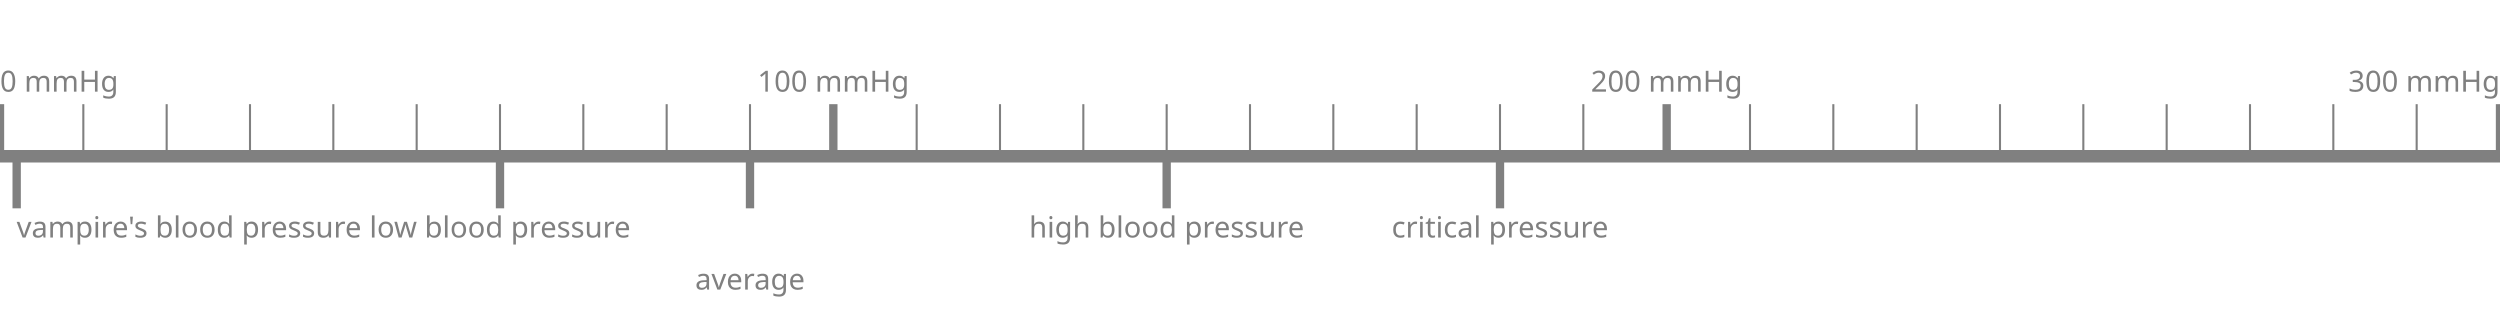
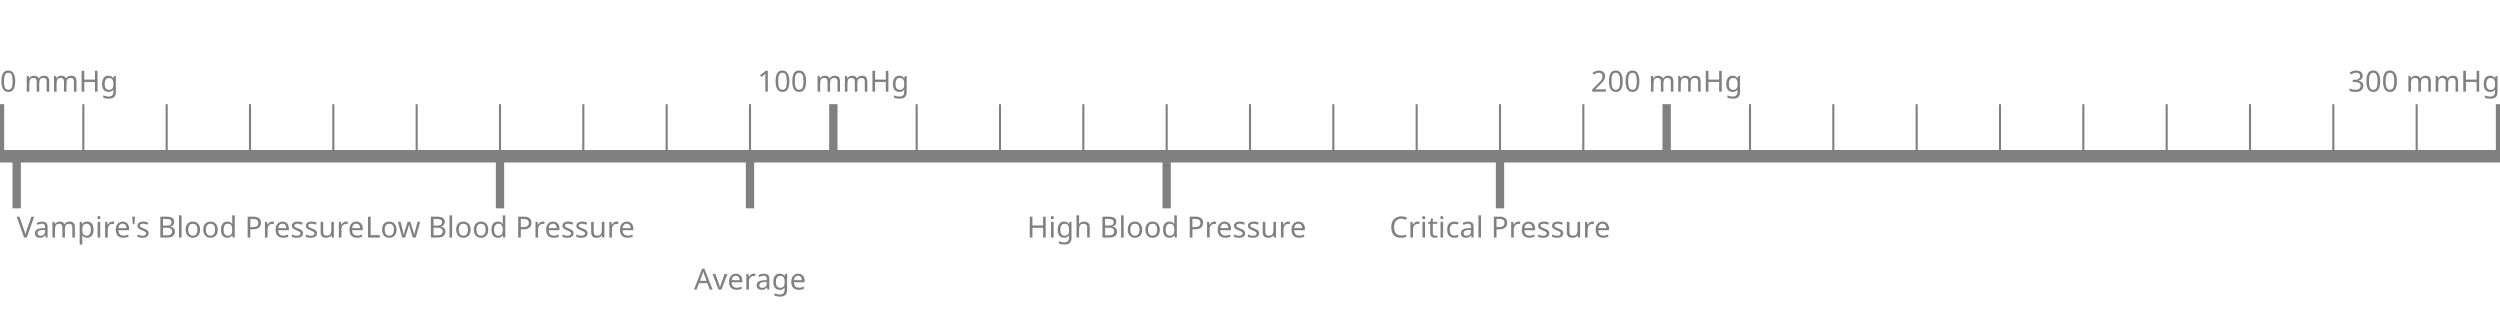
<svg xmlns="http://www.w3.org/2000/svg" width="600" height="75" id="svg2" version="1.1">
  <line stroke="grey" stroke-width="3" fill="None" x1="0" x2="600" y1="37.5" y2="37.5" />
  <line stroke="grey" stroke-width="2" fill="None" x1="4.0" x2="4.0" y1="37.5" y2="50.0" />
-   <text x="4.0" y="57.0" font-family="sans-serif" font-size="7" text-anchor="start" fill="grey">vampire's blood pressure</text>
+   <text x="4.0" y="57.0" font-family="sans-serif" font-size="7" text-anchor="start" fill="grey">Vampire's Blood Pressure</text>
  <line stroke="grey" stroke-width="2" fill="None" x1="120.0" x2="120.0" y1="37.5" y2="50.0" />
-   <text x="120.0" y="57.0" font-family="sans-serif" font-size="7" text-anchor="middle" fill="grey">low blood pressure</text>
+   <text x="120.0" y="57.0" font-family="sans-serif" font-size="7" text-anchor="middle" fill="grey">Low Blood Pressure</text>
  <line stroke="grey" stroke-width="2" fill="None" x1="180.0" x2="180.0" y1="37.5" y2="50.0" />
-   <text x="180.0" y="69.5" font-family="sans-serif" font-size="7" text-anchor="middle" fill="grey">average</text>
+   <text x="180.0" y="69.5" font-family="sans-serif" font-size="7" text-anchor="middle" fill="grey">Average</text>
  <line stroke="grey" stroke-width="2" fill="None" x1="280.0" x2="280.0" y1="37.5" y2="50.0" />
-   <text x="280.0" y="57.0" font-family="sans-serif" font-size="7" text-anchor="middle" fill="grey">high blood pressure</text>
+   <text x="280.0" y="57.0" font-family="sans-serif" font-size="7" text-anchor="middle" fill="grey">High Blood Pressure</text>
  <line stroke="grey" stroke-width="2" fill="None" x1="360.0" x2="360.0" y1="37.5" y2="50.0" />
-   <text x="360.0" y="57.0" font-family="sans-serif" font-size="7" text-anchor="middle" fill="grey">critical pressure</text>
+   <text x="360.0" y="57.0" font-family="sans-serif" font-size="7" text-anchor="middle" fill="grey">Critical Pressure</text>
  <text x="0.0" y="22.0" font-family="sans-serif" font-size="7" text-anchor="start" fill="grey">0 mmHg</text>
  <line stroke="grey" stroke-width="2" fill="None" x1="0.0" x2="0.0" y1="37.5" y2="25.0" />
  <line stroke="grey" stroke-width="0.5" fill="None" x1="20.0" x2="20.0" y1="37.5" y2="25.0" />
  <line stroke="grey" stroke-width="0.5" fill="None" x1="40.0" x2="40.0" y1="37.5" y2="25.0" />
  <line stroke="grey" stroke-width="0.5" fill="None" x1="60.0" x2="60.0" y1="37.5" y2="25.0" />
  <line stroke="grey" stroke-width="0.5" fill="None" x1="80.0" x2="80.0" y1="37.5" y2="25.0" />
  <line stroke="grey" stroke-width="0.5" fill="None" x1="100.0" x2="100.0" y1="37.5" y2="25.0" />
  <line stroke="grey" stroke-width="0.5" fill="None" x1="120.0" x2="120.0" y1="37.5" y2="25.0" />
  <line stroke="grey" stroke-width="0.5" fill="None" x1="140.0" x2="140.0" y1="37.5" y2="25.0" />
  <line stroke="grey" stroke-width="0.5" fill="None" x1="160.0" x2="160.0" y1="37.5" y2="25.0" />
  <line stroke="grey" stroke-width="0.5" fill="None" x1="180.0" x2="180.0" y1="37.5" y2="25.0" />
  <text x="200.0" y="22.0" font-family="sans-serif" font-size="7" text-anchor="middle" fill="grey">100 mmHg</text>
  <line stroke="grey" stroke-width="2" fill="None" x1="200.0" x2="200.0" y1="37.5" y2="25.0" />
  <line stroke="grey" stroke-width="0.5" fill="None" x1="220.0" x2="220.0" y1="37.5" y2="25.0" />
  <line stroke="grey" stroke-width="0.5" fill="None" x1="240.0" x2="240.0" y1="37.5" y2="25.0" />
  <line stroke="grey" stroke-width="0.5" fill="None" x1="260.0" x2="260.0" y1="37.5" y2="25.0" />
  <line stroke="grey" stroke-width="0.5" fill="None" x1="280.0" x2="280.0" y1="37.5" y2="25.0" />
  <line stroke="grey" stroke-width="0.5" fill="None" x1="300.0" x2="300.0" y1="37.5" y2="25.0" />
  <line stroke="grey" stroke-width="0.5" fill="None" x1="320.0" x2="320.0" y1="37.5" y2="25.0" />
  <line stroke="grey" stroke-width="0.5" fill="None" x1="340.0" x2="340.0" y1="37.5" y2="25.0" />
  <line stroke="grey" stroke-width="0.5" fill="None" x1="360.0" x2="360.0" y1="37.5" y2="25.0" />
  <line stroke="grey" stroke-width="0.5" fill="None" x1="380.0" x2="380.0" y1="37.5" y2="25.0" />
  <text x="400.0" y="22.0" font-family="sans-serif" font-size="7" text-anchor="middle" fill="grey">200 mmHg</text>
  <line stroke="grey" stroke-width="2" fill="None" x1="400.0" x2="400.0" y1="37.5" y2="25.0" />
  <line stroke="grey" stroke-width="0.5" fill="None" x1="420.0" x2="420.0" y1="37.5" y2="25.0" />
  <line stroke="grey" stroke-width="0.5" fill="None" x1="440.0" x2="440.0" y1="37.5" y2="25.0" />
  <line stroke="grey" stroke-width="0.5" fill="None" x1="460.0" x2="460.0" y1="37.5" y2="25.0" />
  <line stroke="grey" stroke-width="0.5" fill="None" x1="480.0" x2="480.0" y1="37.5" y2="25.0" />
  <line stroke="grey" stroke-width="0.5" fill="None" x1="500.0" x2="500.0" y1="37.5" y2="25.0" />
  <line stroke="grey" stroke-width="0.5" fill="None" x1="520.0" x2="520.0" y1="37.5" y2="25.0" />
  <line stroke="grey" stroke-width="0.5" fill="None" x1="540.0" x2="540.0" y1="37.5" y2="25.0" />
  <line stroke="grey" stroke-width="0.5" fill="None" x1="560.0" x2="560.0" y1="37.5" y2="25.0" />
  <line stroke="grey" stroke-width="0.5" fill="None" x1="580.0" x2="580.0" y1="37.5" y2="25.0" />
  <text x="600.0" y="22.0" font-family="sans-serif" font-size="7" text-anchor="end" fill="grey">300 mmHg</text>
  <line stroke="grey" stroke-width="2" fill="None" x1="600.0" x2="600.0" y1="37.5" y2="25.0" />
</svg>
